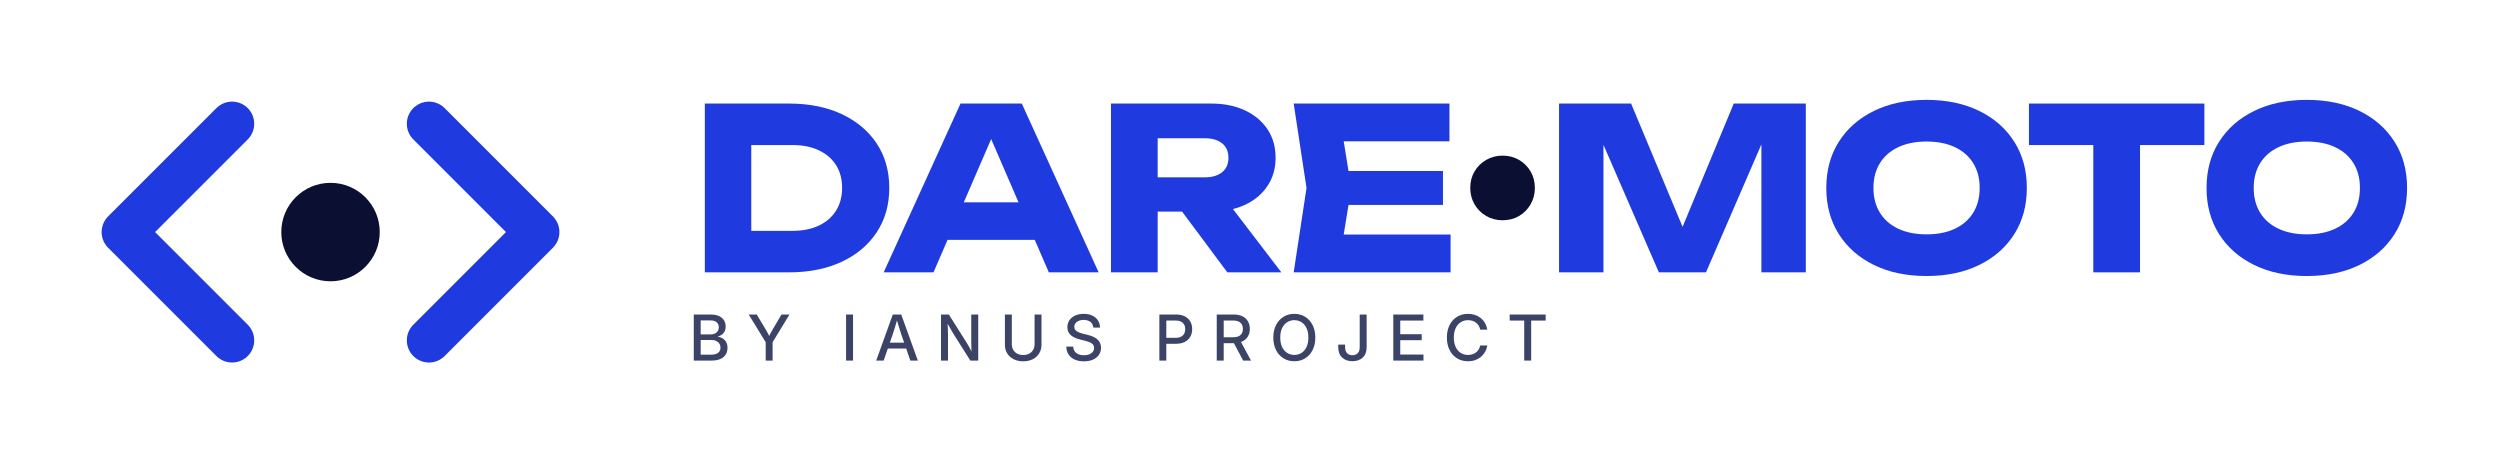
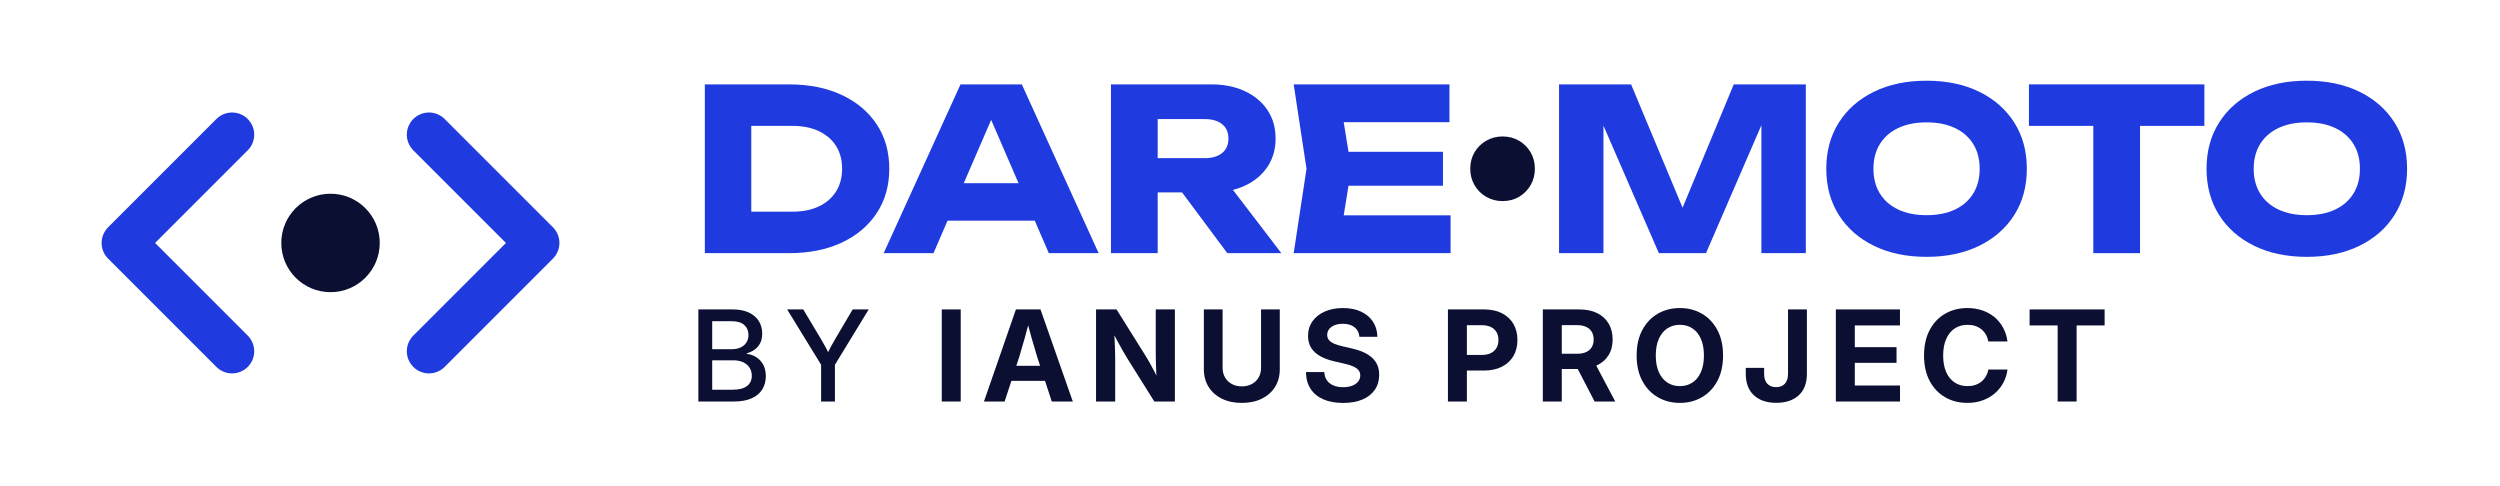
- <svg xmlns="http://www.w3.org/2000/svg" width="711" height="132" viewBox="0 0 711 132">
-   <g transform="translate(24 24.0) scale(1.4)">
+ <svg xmlns="http://www.w3.org/2000/svg" width="711" height="138" viewBox="0 0 711 138">
+   <g transform="translate(24 27.0957) scale(1.4)">
    <polyline points="30,8 8,30 30,52" fill="none" stroke="#1F3BE0" stroke-width="9" stroke-linecap="round" stroke-linejoin="round" />
    <polyline points="70,8 92,30 70,52" fill="none" stroke="#1F3BE0" stroke-width="9" stroke-linecap="round" stroke-linejoin="round" />
    <circle cx="50" cy="30" r="10" fill="#0B1033" />
  </g>
-   <path d="M224.416 29.452Q232.954 29.452 239.36 32.441Q245.766 35.43 249.338 40.819Q252.909 46.207 252.909 53.452Q252.909 60.659 249.338 66.067Q245.766 71.475 239.36 74.463Q232.954 77.452 224.416 77.452H200.454V29.452ZM213.664 71.859 207.341 65.651H225.414Q229.728 65.651 232.896 64.147Q236.064 62.643 237.779 59.897Q239.495 57.151 239.495 53.452Q239.495 49.689 237.779 46.975Q236.064 44.262 232.896 42.758Q229.728 41.254 225.414 41.254H207.341L213.664 35.046Z" fill="#1F3BE0" />
-   <path d="M265.106 68.21V57.548H298.142V68.21ZM290.603 29.452 312.453 77.452H298.283L279.966 35.11H283.806L265.489 77.452H251.32L273.17 29.452Z" fill="#1F3BE0" />
-   <path d="M325.149 50.431H342.634Q345.782 50.431 347.574 48.972Q349.366 47.513 349.366 44.876Q349.366 42.214 347.574 40.767Q345.782 39.321 342.634 39.321H323.28L329.245 32.972V77.452H315.958V29.452H344.477Q349.955 29.452 354.07 31.391Q358.186 33.331 360.483 36.774Q362.781 40.217 362.781 44.876Q362.781 49.407 360.483 52.87Q358.186 56.332 354.07 58.252Q349.955 60.172 344.477 60.172H325.149ZM332.317 54.988H347.229L364.419 77.452H349.046Z" fill="#1F3BE0" />
-   <path d="M410.382 48.627V58.278H375.272V48.627ZM384.296 53.452 381.173 72.742 375.797 66.7H412.546V77.452H367.925L371.573 53.452L367.925 29.452H412.226V40.204H375.797L381.173 34.162Z" fill="#1F3BE0" />
-   <path d="M427.323 62.642Q424.768 62.642 422.669 61.426Q420.57 60.211 419.354 58.109Q418.138 56.007 418.138 53.455Q418.138 50.828 419.354 48.761Q420.57 46.694 422.671 45.478Q424.773 44.262 427.325 44.262Q429.952 44.262 432.019 45.478Q434.086 46.694 435.302 48.76Q436.518 50.827 436.518 53.457Q436.518 56.012 435.302 58.111Q434.086 60.211 432.02 61.426Q429.953 62.642 427.323 62.642Z" fill="#0B1033" />
-   <path d="M513.573 29.452V77.452H500.939V34.201L503.794 34.482L485.182 77.452H471.781L453.169 34.623L456.024 34.303V77.452H443.39V29.452H463.883L481.086 70.655H475.979L493.08 29.452Z" fill="#1F3BE0" />
-   <path d="M547.914 78.502Q539.376 78.502 532.957 75.366Q526.538 72.23 522.966 66.591Q519.395 60.953 519.395 53.452Q519.395 45.951 522.966 40.313Q526.538 34.675 532.957 31.539Q539.376 28.403 547.914 28.403Q556.451 28.403 562.87 31.539Q569.29 34.675 572.861 40.313Q576.432 45.951 576.432 53.452Q576.432 60.953 572.861 66.591Q569.29 72.23 562.87 75.366Q556.451 78.502 547.914 78.502ZM547.914 66.649Q552.586 66.649 555.965 65.055Q559.344 63.462 561.181 60.499Q563.018 57.535 563.018 53.452Q563.018 49.369 561.181 46.406Q559.344 43.442 555.965 41.849Q552.586 40.255 547.914 40.255Q543.267 40.255 539.875 41.849Q536.483 43.442 534.646 46.406Q532.809 49.369 532.809 53.452Q532.809 57.535 534.646 60.499Q536.483 63.462 539.875 65.055Q543.267 66.649 547.914 66.649Z" fill="#1F3BE0" />
-   <path d="M595.336 35.276H608.622V77.452H595.336ZM577.032 29.452H626.926V41.254H577.032Z" fill="#1F3BE0" />
-   <path d="M656.058 78.502Q647.52 78.502 641.101 75.366Q634.682 72.23 631.11 66.591Q627.539 60.953 627.539 53.452Q627.539 45.951 631.11 40.313Q634.682 34.675 641.101 31.539Q647.52 28.403 656.058 28.403Q664.595 28.403 671.014 31.539Q677.434 34.675 681.005 40.313Q684.576 45.951 684.576 53.452Q684.576 60.953 681.005 66.591Q677.434 72.23 671.014 75.366Q664.595 78.502 656.058 78.502ZM656.058 66.649Q660.73 66.649 664.109 65.055Q667.488 63.462 669.325 60.499Q671.162 57.535 671.162 53.452Q671.162 49.369 669.325 46.406Q667.488 43.442 664.109 41.849Q660.73 40.255 656.058 40.255Q651.411 40.255 648.019 41.849Q644.627 43.442 642.79 46.406Q640.953 49.369 640.953 53.452Q640.953 57.535 642.79 60.499Q644.627 63.462 648.019 65.055Q651.411 66.649 656.058 66.649Z" fill="#1F3BE0" />
-   <path d="M197.307 102.548V89.452H202.174Q203.544 89.452 204.483 89.892Q205.422 90.332 205.904 91.105Q206.386 91.879 206.386 92.891Q206.386 93.673 206.104 94.234Q205.822 94.795 205.326 95.156Q204.83 95.517 204.18 95.705V95.771Q204.896 95.845 205.515 96.228Q206.135 96.611 206.518 97.288Q206.901 97.966 206.901 98.935Q206.901 99.995 206.404 100.811Q205.906 101.627 204.896 102.087Q203.886 102.548 202.349 102.548ZM199.275 100.868H202.189Q203.561 100.868 204.234 100.337Q204.908 99.806 204.908 98.888Q204.908 98.238 204.593 97.743Q204.278 97.249 203.688 96.968Q203.097 96.687 202.265 96.687H199.275ZM199.275 95.107H202.076Q202.782 95.107 203.313 94.86Q203.844 94.612 204.138 94.156Q204.432 93.7 204.432 93.08Q204.432 92.209 203.833 91.669Q203.233 91.129 202.099 91.129H199.275Z" fill="#3B4466" />
-   <path d="M217.761 102.548V97.325L212.933 89.452H215.223L217.704 93.607Q218.088 94.243 218.417 94.858Q218.746 95.472 219.084 96.223H218.439Q218.769 95.466 219.099 94.848Q219.428 94.23 219.797 93.607L222.25 89.452H224.528L219.726 97.325V102.548Z" fill="#3B4466" />
-   <path d="M242.604 89.452V102.548H240.625V89.452Z" fill="#3B4466" />
-   <path d="M249.194 102.548 253.908 89.452H256.31L261.039 102.548H258.897L256.363 95.206Q256.059 94.29 255.702 93.135Q255.346 91.981 254.86 90.313H255.347Q254.864 91.987 254.507 93.148Q254.151 94.309 253.852 95.206L251.311 102.548ZM251.782 99.125V97.459H258.452V99.125Z" fill="#3B4466" />
-   <path d="M267.623 102.548V89.452H269.852L274.82 97.314Q275.03 97.643 275.321 98.144Q275.613 98.645 275.941 99.248Q276.27 99.85 276.578 100.492L276.355 100.738Q276.31 100.122 276.279 99.421Q276.249 98.719 276.236 98.094Q276.223 97.469 276.223 97.095V89.452H278.211V102.548H275.968L271.521 95.52Q271.249 95.082 270.91 94.514Q270.57 93.945 270.144 93.193Q269.718 92.441 269.174 91.472L269.472 91.259Q269.52 92.245 269.552 93.074Q269.583 93.904 269.598 94.523Q269.614 95.142 269.614 95.505V102.548Z" fill="#3B4466" />
-   <path d="M290.998 102.755Q289.428 102.755 288.256 102.15Q287.083 101.545 286.438 100.484Q285.793 99.423 285.793 98.055V89.452H287.761V97.897Q287.761 98.786 288.154 99.479Q288.548 100.171 289.274 100.568Q290 100.964 291 100.964Q292 100.964 292.723 100.567Q293.447 100.17 293.838 99.479Q294.23 98.787 294.23 97.897V89.452H296.198V98.055Q296.198 99.425 295.553 100.486Q294.908 101.546 293.74 102.151Q292.571 102.755 290.998 102.755Z" fill="#3B4466" />
-   <path d="M308.252 102.761Q306.73 102.761 305.619 102.255Q304.507 101.749 303.895 100.81Q303.283 99.872 303.254 98.572H305.23Q305.261 99.366 305.646 99.918Q306.03 100.47 306.703 100.754Q307.376 101.038 308.252 101.038Q309.116 101.038 309.77 100.779Q310.424 100.519 310.795 100.045Q311.166 99.57 311.166 98.937Q311.166 98.402 310.882 98.032Q310.598 97.662 310.043 97.399Q309.488 97.135 308.668 96.935L307.187 96.56Q305.369 96.107 304.464 95.257Q303.56 94.408 303.56 93.056Q303.56 91.912 304.153 91.058Q304.747 90.204 305.799 89.73Q306.851 89.257 308.216 89.257Q309.598 89.257 310.629 89.744Q311.66 90.231 312.241 91.109Q312.822 91.986 312.856 93.161H310.939Q310.856 92.131 310.11 91.554Q309.365 90.977 308.18 90.977Q307.393 90.977 306.795 91.231Q306.197 91.485 305.863 91.931Q305.529 92.377 305.529 92.954Q305.529 93.492 305.839 93.857Q306.149 94.222 306.699 94.469Q307.249 94.716 307.971 94.895L309.317 95.232Q310.144 95.431 310.84 95.736Q311.536 96.04 312.05 96.476Q312.563 96.913 312.846 97.508Q313.13 98.103 313.13 98.887Q313.13 100.035 312.54 100.909Q311.95 101.784 310.856 102.272Q309.762 102.761 308.252 102.761Z" fill="#3B4466" />
-   <path d="M329.723 102.548V89.452H334.502Q335.958 89.452 336.974 89.978Q337.991 90.503 338.522 91.438Q339.054 92.373 339.054 93.608Q339.054 94.843 338.513 95.78Q337.973 96.717 336.947 97.245Q335.922 97.773 334.464 97.773H330.945V96.076H334.358Q335.258 96.076 335.863 95.767Q336.468 95.458 336.775 94.9Q337.082 94.342 337.082 93.608Q337.082 92.868 336.775 92.319Q336.468 91.769 335.862 91.463Q335.255 91.156 334.352 91.156H331.702V102.548Z" fill="#3B4466" />
-   <path d="M346.043 102.548V89.452H350.899Q352.354 89.452 353.37 89.961Q354.387 90.47 354.919 91.392Q355.45 92.314 355.45 93.548Q355.45 94.779 354.899 95.691Q354.348 96.603 353.312 97.101Q352.277 97.599 350.817 97.599H347.18V95.913H350.762Q351.659 95.913 352.262 95.627Q352.865 95.342 353.172 94.811Q353.479 94.28 353.479 93.548Q353.479 92.805 353.17 92.272Q352.861 91.738 352.256 91.445Q351.652 91.153 350.748 91.153H348.022V102.548ZM353.548 102.548 350.413 96.641H352.591L355.784 102.548Z" fill="#3B4466" />
-   <path d="M368.106 102.743Q366.384 102.743 365.033 101.91Q363.681 101.078 362.905 99.563Q362.129 98.048 362.129 96.009Q362.129 93.955 362.905 92.439Q363.681 90.924 365.033 90.09Q366.384 89.257 368.106 89.257Q369.832 89.257 371.179 90.09Q372.526 90.924 373.301 92.439Q374.076 93.955 374.076 96.009Q374.076 98.05 373.301 99.565Q372.526 101.079 371.179 101.911Q369.832 102.743 368.106 102.743ZM368.106 100.943Q369.23 100.943 370.134 100.372Q371.039 99.802 371.57 98.699Q372.101 97.596 372.101 96.009Q372.101 94.409 371.57 93.304Q371.039 92.198 370.134 91.628Q369.23 91.057 368.106 91.057Q366.981 91.057 366.074 91.629Q365.168 92.201 364.636 93.307Q364.104 94.413 364.104 96.009Q364.104 97.596 364.636 98.697Q365.168 99.799 366.074 100.371Q366.981 100.943 368.106 100.943Z" fill="#3B4466" />
-   <path d="M384.632 102.727Q382.816 102.727 381.706 101.693Q380.596 100.659 380.596 98.741V97.996H382.547V98.751Q382.547 99.864 383.114 100.446Q383.682 101.028 384.625 101.028Q385.563 101.028 386.131 100.446Q386.699 99.864 386.699 98.749V89.452H388.674V98.749Q388.674 100.664 387.563 101.695Q386.453 102.727 384.632 102.727Z" fill="#3B4466" />
-   <path d="M396.252 102.548V89.452H404.81V91.169H398.231V95.05H404.331V96.751H398.231V100.831H404.836V102.548Z" fill="#3B4466" />
-   <path d="M417.512 102.743Q415.753 102.743 414.395 101.912Q413.037 101.082 412.266 99.567Q411.495 98.052 411.495 96.009Q411.495 93.951 412.265 92.435Q413.035 90.92 414.396 90.088Q415.756 89.257 417.512 89.257Q418.566 89.257 419.486 89.566Q420.406 89.875 421.131 90.463Q421.856 91.051 422.332 91.882Q422.808 92.713 422.979 93.761H420.977Q420.842 93.109 420.529 92.607Q420.216 92.105 419.761 91.757Q419.307 91.41 418.74 91.233Q418.172 91.057 417.527 91.057Q416.31 91.057 415.397 91.658Q414.484 92.259 413.977 93.369Q413.47 94.478 413.47 96.009Q413.47 97.536 413.978 98.642Q414.487 99.749 415.4 100.346Q416.313 100.943 417.526 100.943Q418.171 100.943 418.735 100.765Q419.3 100.588 419.755 100.244Q420.21 99.899 420.526 99.398Q420.841 98.896 420.982 98.249H422.98Q422.82 99.261 422.349 100.086Q421.879 100.911 421.157 101.507Q420.435 102.103 419.511 102.423Q418.586 102.743 417.512 102.743Z" fill="#3B4466" />
-   <path d="M429.352 91.169V89.452H439.584V91.169H435.465V102.548H433.486V91.169Z" fill="#3B4466" />
+   <path d="M224.416 24.0Q232.954 24.0 239.36 26.989Q245.766 29.978 249.338 35.366Q252.909 40.755 252.909 48.0Q252.909 55.206 249.338 60.614Q245.766 66.022 239.36 69.011Q232.954 72.0 224.416 72.0H200.454V24.0ZM213.664 66.407 207.341 60.199H225.414Q229.728 60.199 232.896 58.695Q236.064 57.191 237.779 54.445Q239.495 51.699 239.495 48.0Q239.495 44.237 237.779 41.523Q236.064 38.809 232.896 37.305Q229.728 35.801 225.414 35.801H207.341L213.664 29.593Z" fill="#1F3BE0" />
+   <path d="M265.106 62.758V52.096H298.142V62.758ZM290.603 24.0 312.453 72.0H298.283L279.966 29.657H283.806L265.489 72.0H251.32L273.17 24.0Z" fill="#1F3BE0" />
+   <path d="M325.149 44.979H342.634Q345.782 44.979 347.574 43.52Q349.366 42.061 349.366 39.424Q349.366 36.762 347.574 35.315Q345.782 33.869 342.634 33.869H323.28L329.245 27.52V72.0H315.958V24.0H344.477Q349.955 24.0 354.07 25.939Q358.186 27.878 360.483 31.322Q362.781 34.765 362.781 39.424Q362.781 43.955 360.483 47.418Q358.186 50.88 354.07 52.8Q349.955 54.72 344.477 54.72H325.149ZM332.317 49.536H347.229L364.419 72.0H349.046Z" fill="#1F3BE0" />
+   <path d="M410.382 43.174V52.826H375.272V43.174ZM384.296 48.0 381.173 67.29 375.797 61.248H412.546V72.0H367.925L371.573 48.0L367.925 24.0H412.226V34.752H375.797L381.173 28.71Z" fill="#1F3BE0" />
+   <path d="M427.323 57.19Q424.768 57.19 422.669 55.974Q420.57 54.758 419.354 52.657Q418.138 50.555 418.138 48.003Q418.138 45.376 419.354 43.309Q420.57 41.242 422.671 40.026Q424.773 38.81 427.325 38.81Q429.952 38.81 432.019 40.026Q434.086 41.242 435.302 43.308Q436.518 45.375 436.518 48.005Q436.518 50.56 435.302 52.659Q434.086 54.758 432.02 55.974Q429.953 57.19 427.323 57.19Z" fill="#0B1033" />
+   <path d="M513.573 24.0V72.0H500.939V28.749L503.794 29.03L485.182 72.0H471.781L453.169 29.171L456.024 28.851V72.0H443.39V24.0H463.883L481.086 65.203H475.979L493.08 24.0Z" fill="#1F3BE0" />
+   <path d="M547.914 73.05Q539.376 73.05 532.957 69.914Q526.538 66.778 522.966 61.139Q519.395 55.501 519.395 48.0Q519.395 40.499 522.966 34.861Q526.538 29.222 532.957 26.086Q539.376 22.95 547.914 22.95Q556.451 22.95 562.87 26.086Q569.29 29.222 572.861 34.861Q576.432 40.499 576.432 48.0Q576.432 55.501 572.861 61.139Q569.29 66.778 562.87 69.914Q556.451 73.05 547.914 73.05ZM547.914 61.197Q552.586 61.197 555.965 59.603Q559.344 58.01 561.181 55.046Q563.018 52.083 563.018 48.0Q563.018 43.917 561.181 40.954Q559.344 37.99 555.965 36.397Q552.586 34.803 547.914 34.803Q543.267 34.803 539.875 36.397Q536.483 37.99 534.646 40.954Q532.809 43.917 532.809 48.0Q532.809 52.083 534.646 55.046Q536.483 58.01 539.875 59.603Q543.267 61.197 547.914 61.197Z" fill="#1F3BE0" />
+   <path d="M595.336 29.824H608.622V72.0H595.336ZM577.032 24.0H626.926V35.801H577.032Z" fill="#1F3BE0" />
+   <path d="M656.058 73.05Q647.52 73.05 641.101 69.914Q634.682 66.778 631.11 61.139Q627.539 55.501 627.539 48.0Q627.539 40.499 631.11 34.861Q634.682 29.222 641.101 26.086Q647.52 22.95 656.058 22.95Q664.595 22.95 671.014 26.086Q677.434 29.222 681.005 34.861Q684.576 40.499 684.576 48.0Q684.576 55.501 681.005 61.139Q677.434 66.778 671.014 69.914Q664.595 73.05 656.058 73.05ZM656.058 61.197Q660.73 61.197 664.109 59.603Q667.488 58.01 669.325 55.046Q671.162 52.083 671.162 48.0Q671.162 43.917 669.325 40.954Q667.488 37.99 664.109 36.397Q660.73 34.803 656.058 34.803Q651.411 34.803 648.019 36.397Q644.627 37.99 642.79 40.954Q640.953 43.917 640.953 48.0Q640.953 52.083 642.79 55.046Q644.627 58.01 648.019 59.603Q651.411 61.197 656.058 61.197Z" fill="#1F3BE0" />
+   <path d="M198.614 114.191V88.0H208.349Q211.087 88.0 212.965 88.88Q214.843 89.76 215.807 91.307Q216.772 92.853 216.772 94.879Q216.772 96.441 216.208 97.563Q215.644 98.686 214.652 99.407Q213.66 100.129 212.359 100.506V100.638Q213.792 100.785 215.031 101.552Q216.27 102.318 217.035 103.673Q217.801 105.027 217.801 106.966Q217.801 109.086 216.807 110.718Q215.813 112.349 213.793 113.27Q211.772 114.191 208.699 114.191ZM202.551 110.833H208.378Q211.121 110.833 212.468 109.77Q213.816 108.707 213.816 106.871Q213.816 105.572 213.186 104.583Q212.557 103.593 211.375 103.031Q210.194 102.469 208.53 102.469H202.551ZM202.551 99.31H208.151Q209.564 99.31 210.625 98.815Q211.687 98.32 212.276 97.408Q212.864 96.495 212.864 95.255Q212.864 93.514 211.665 92.434Q210.467 91.353 208.198 91.353H202.551Z" fill="#0B1033" />
+   <path d="M233.522 114.191V103.745L223.867 88.0H228.446L233.409 96.309Q234.176 97.581 234.834 98.811Q235.493 100.04 236.168 101.541H234.878Q235.538 100.028 236.197 98.792Q236.857 97.556 237.593 96.309L242.499 88.0H247.056L237.452 103.745V114.191Z" fill="#0B1033" />
+   <path d="M273.227 88.0V114.191H267.838V88.0Z" fill="#0B1033" />
+   <path d="M279.838 114.191 288.927 88.0H295.916L305.106 114.191H299.125L294.972 101.494Q294.208 99.015 293.421 96.238Q292.634 93.462 291.732 90.056H293.074Q292.174 93.469 291.404 96.253Q290.633 99.037 289.873 101.494L285.715 114.191ZM285.568 108.32V104.043H299.381V108.32Z" fill="#0B1033" />
+   <path d="M311.715 114.191V88.0H317.542L325.89 101.335Q326.386 102.129 327.007 103.232Q327.627 104.336 328.298 105.647Q328.969 106.958 329.599 108.38L329.014 109.153Q328.925 107.837 328.852 106.241Q328.779 104.645 328.738 103.174Q328.696 101.704 328.696 100.789V88.0H334.136V114.191H328.293L320.716 102.108Q320.089 101.088 319.372 99.846Q318.655 98.604 317.825 97.049Q316.995 95.493 315.991 93.581L316.82 93.239Q316.937 95.156 317.012 96.876Q317.088 98.596 317.123 99.939Q317.158 101.283 317.158 102.092V114.191Z" fill="#0B1033" />
+   <path d="M353.175 114.588Q349.92 114.588 347.491 113.384Q345.062 112.18 343.721 110.028Q342.38 107.877 342.38 105.04V88.0H347.706V104.601Q347.706 106.134 348.387 107.324Q349.067 108.514 350.295 109.196Q351.522 109.879 353.178 109.879Q354.839 109.879 356.065 109.196Q357.291 108.514 357.968 107.327Q358.644 106.139 358.644 104.601V88.0H363.97V105.039Q363.97 107.88 362.628 110.032Q361.287 112.184 358.86 113.386Q356.433 114.588 353.175 114.588Z" fill="#0B1033" />
+   <path d="M381.975 114.595Q378.719 114.595 376.363 113.573Q374.007 112.551 372.729 110.587Q371.45 108.622 371.414 105.807H376.634Q376.695 107.189 377.366 108.153Q378.037 109.118 379.22 109.618Q380.404 110.117 381.976 110.117Q383.45 110.117 384.545 109.7Q385.64 109.284 386.251 108.527Q386.862 107.771 386.862 106.766Q386.862 105.895 386.359 105.277Q385.855 104.658 384.833 104.205Q383.811 103.752 382.245 103.4L379.435 102.75Q375.794 101.921 373.901 100.144Q372.008 98.367 372.008 95.539Q372.008 93.158 373.268 91.376Q374.529 89.594 376.761 88.602Q378.993 87.609 381.908 87.609Q384.877 87.609 387.059 88.616Q389.24 89.623 390.455 91.46Q391.67 93.296 391.733 95.783H386.614Q386.473 94.043 385.219 93.064Q383.966 92.085 381.901 92.085Q380.558 92.085 379.556 92.49Q378.555 92.895 378.006 93.607Q377.456 94.319 377.456 95.242Q377.456 96.121 377.973 96.728Q378.49 97.336 379.472 97.759Q380.454 98.182 381.835 98.495L384.277 99.056Q386.176 99.471 387.657 100.119Q389.138 100.767 390.161 101.681Q391.183 102.595 391.712 103.81Q392.241 105.025 392.241 106.577Q392.241 109.038 391.011 110.84Q389.781 112.642 387.482 113.619Q385.183 114.595 381.975 114.595Z" fill="#0B1033" />
+   <path d="M411.791 114.191V88.0H422.069Q425.034 88.0 427.159 89.086Q429.284 90.173 430.421 92.13Q431.558 94.087 431.558 96.704Q431.558 99.319 430.406 101.272Q429.253 103.225 427.106 104.307Q424.96 105.389 421.978 105.389H415.024V100.942H421.445Q422.972 100.942 424.021 100.413Q425.069 99.884 425.614 98.93Q426.158 97.975 426.158 96.704Q426.158 95.414 425.614 94.472Q425.069 93.53 424.019 93.01Q422.968 92.489 421.438 92.489H417.18V114.191Z" fill="#0B1033" />
+   <path d="M438.783 114.191V88.0H449.147Q452.112 88.0 454.237 89.051Q456.361 90.102 457.499 92.025Q458.636 93.948 458.636 96.56Q458.636 99.155 457.458 101.04Q456.281 102.925 454.104 103.939Q451.927 104.953 448.912 104.953H441.993V100.604H448.531Q450.054 100.604 451.101 100.124Q452.148 99.643 452.692 98.738Q453.236 97.832 453.236 96.56Q453.236 95.272 452.689 94.362Q452.143 93.452 451.095 92.96Q450.046 92.468 448.515 92.468H444.173V114.191ZM453.505 114.191 447.35 102.32H453.09L459.379 114.191Z" fill="#0B1033" />
+   <path d="M477.753 114.582Q474.255 114.582 471.469 112.964Q468.683 111.347 467.071 108.327Q465.46 105.308 465.46 101.113Q465.46 96.887 467.071 93.863Q468.683 90.839 471.469 89.224Q474.255 87.609 477.753 87.609Q481.256 87.609 484.033 89.224Q486.81 90.839 488.424 93.863Q490.038 96.887 490.038 101.113Q490.038 105.317 488.424 108.337Q486.81 111.356 484.033 112.969Q481.256 114.582 477.753 114.582ZM477.753 109.811Q479.78 109.811 481.322 108.801Q482.863 107.79 483.729 105.844Q484.595 103.899 484.595 101.113Q484.595 98.306 483.729 96.354Q482.863 94.402 481.322 93.391Q479.78 92.38 477.753 92.38Q475.731 92.38 474.188 93.393Q472.645 94.405 471.774 96.358Q470.903 98.31 470.903 101.113Q470.903 103.899 471.774 105.843Q472.645 107.786 474.188 108.799Q475.731 109.811 477.753 109.811Z" fill="#0B1033" />
+   <path d="M505.158 114.564Q501.134 114.564 498.815 112.419Q496.495 110.273 496.495 106.29V104.629H501.716V106.345Q501.716 108.184 502.63 109.145Q503.545 110.106 505.122 110.106Q506.689 110.106 507.602 109.145Q508.515 108.184 508.515 106.337V88.0H513.88V106.342Q513.88 110.301 511.548 112.432Q509.217 114.564 505.158 114.564Z" fill="#0B1033" />
+   <path d="M522.115 114.191V88.0H540.348V92.554H527.505V98.733H539.374V103.19H527.505V109.637H540.363V114.191Z" fill="#0B1033" />
+   <path d="M559.51 114.582Q555.967 114.582 553.181 112.967Q550.394 111.351 548.793 108.332Q547.193 105.312 547.193 101.113Q547.193 96.883 548.798 93.859Q550.402 90.834 553.193 89.222Q555.984 87.609 559.51 87.609Q561.782 87.609 563.733 88.265Q565.683 88.92 567.189 90.157Q568.695 91.394 569.66 93.149Q570.625 94.905 570.929 97.109H565.481Q565.27 95.987 564.755 95.109Q564.241 94.232 563.475 93.622Q562.71 93.011 561.73 92.696Q560.75 92.38 559.603 92.38Q557.458 92.38 555.893 93.43Q554.329 94.48 553.483 96.434Q552.636 98.388 552.636 101.113Q552.636 103.851 553.486 105.798Q554.336 107.745 555.899 108.778Q557.461 109.811 559.595 109.811Q560.742 109.811 561.715 109.497Q562.688 109.182 563.457 108.573Q564.227 107.964 564.748 107.09Q565.269 106.215 565.494 105.102H570.938Q570.666 107.129 569.741 108.855Q568.817 110.581 567.327 111.868Q565.837 113.155 563.864 113.868Q561.892 114.582 559.51 114.582Z" fill="#0B1033" />
+   <path d="M577.217 92.554V88.0H598.554V92.554H590.589V114.191H585.199V92.554Z" fill="#0B1033" />
</svg>
